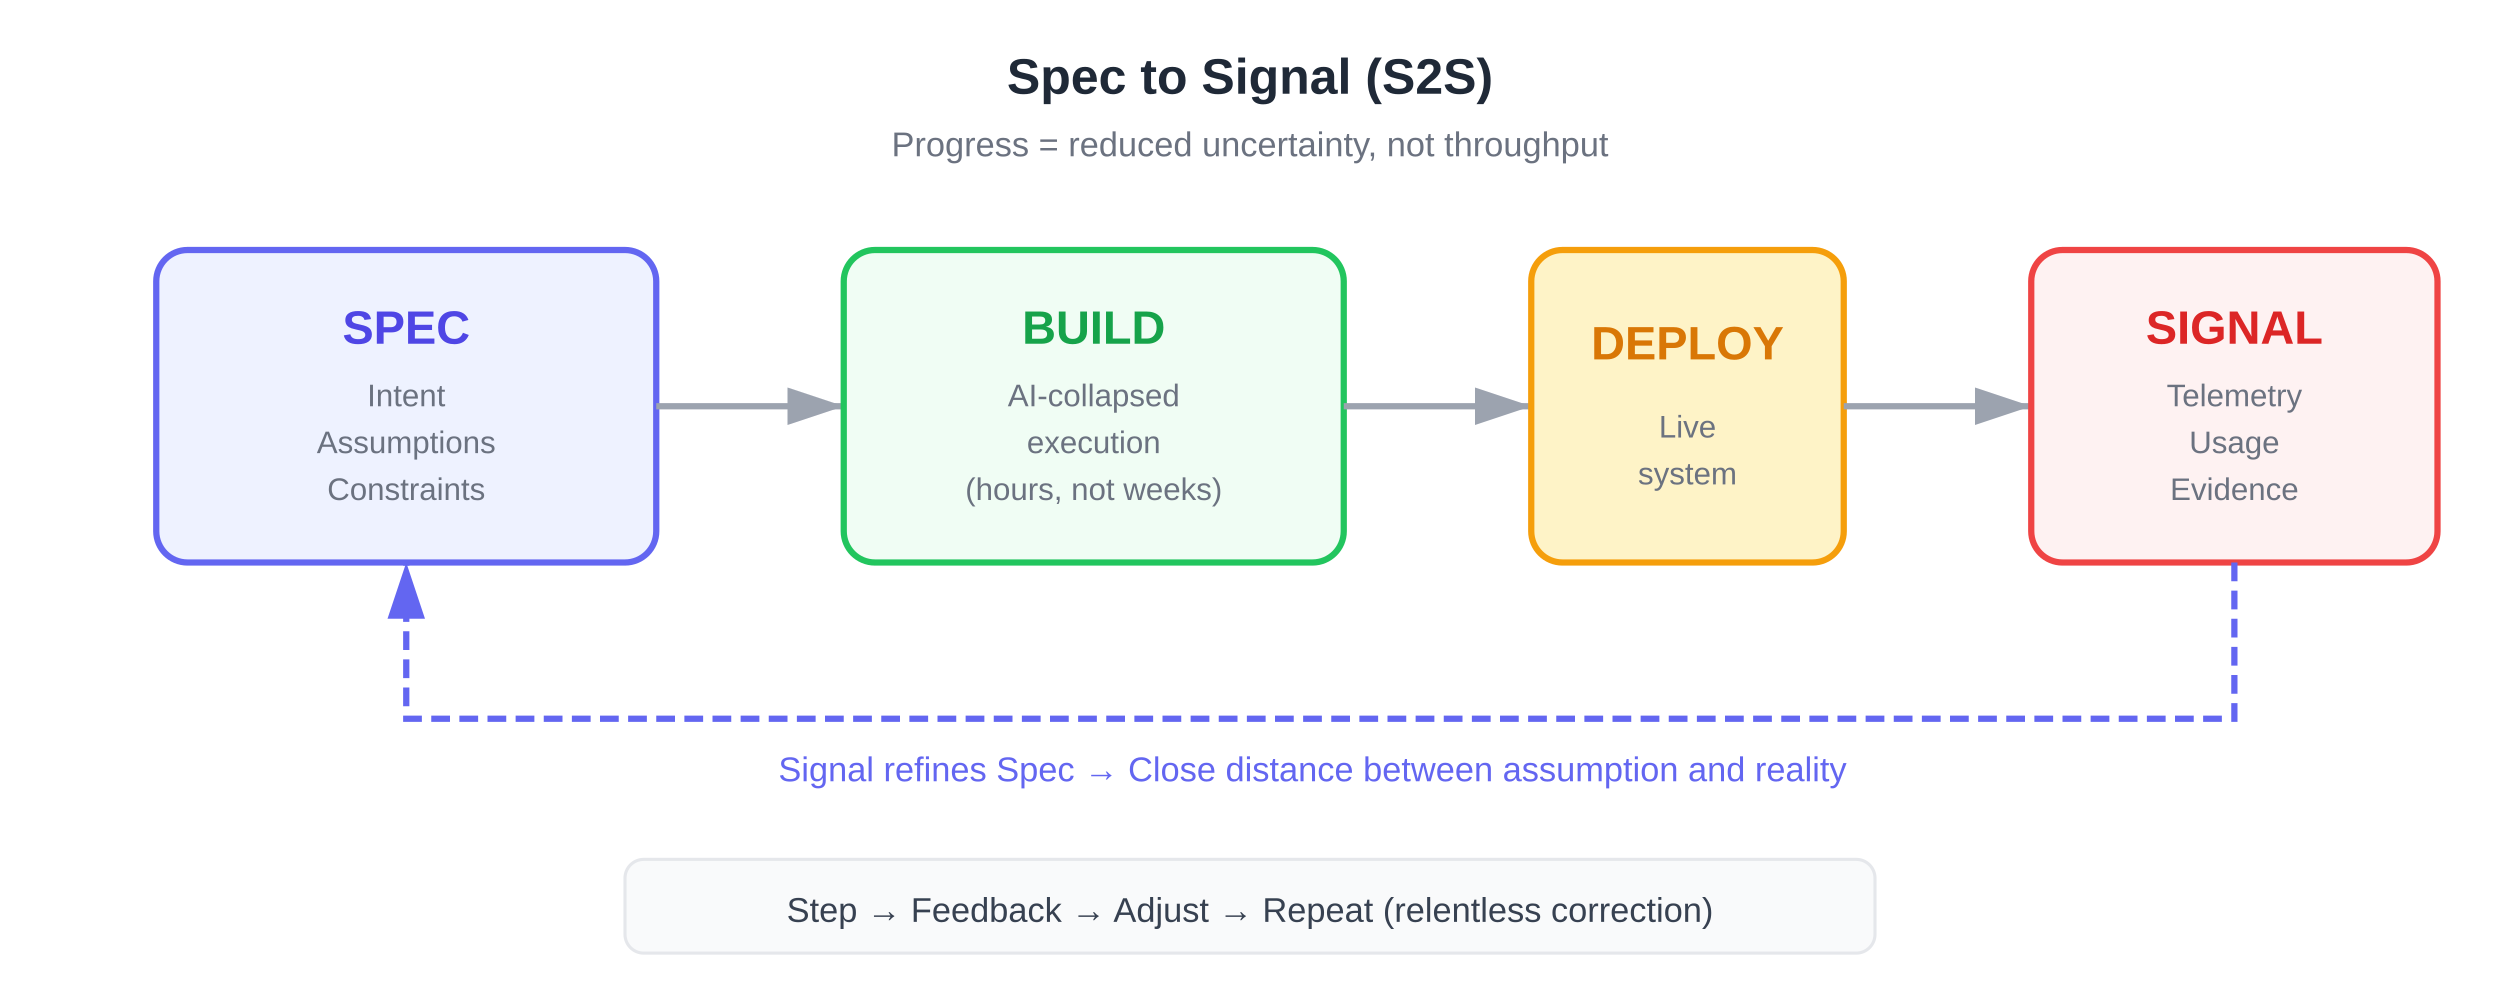
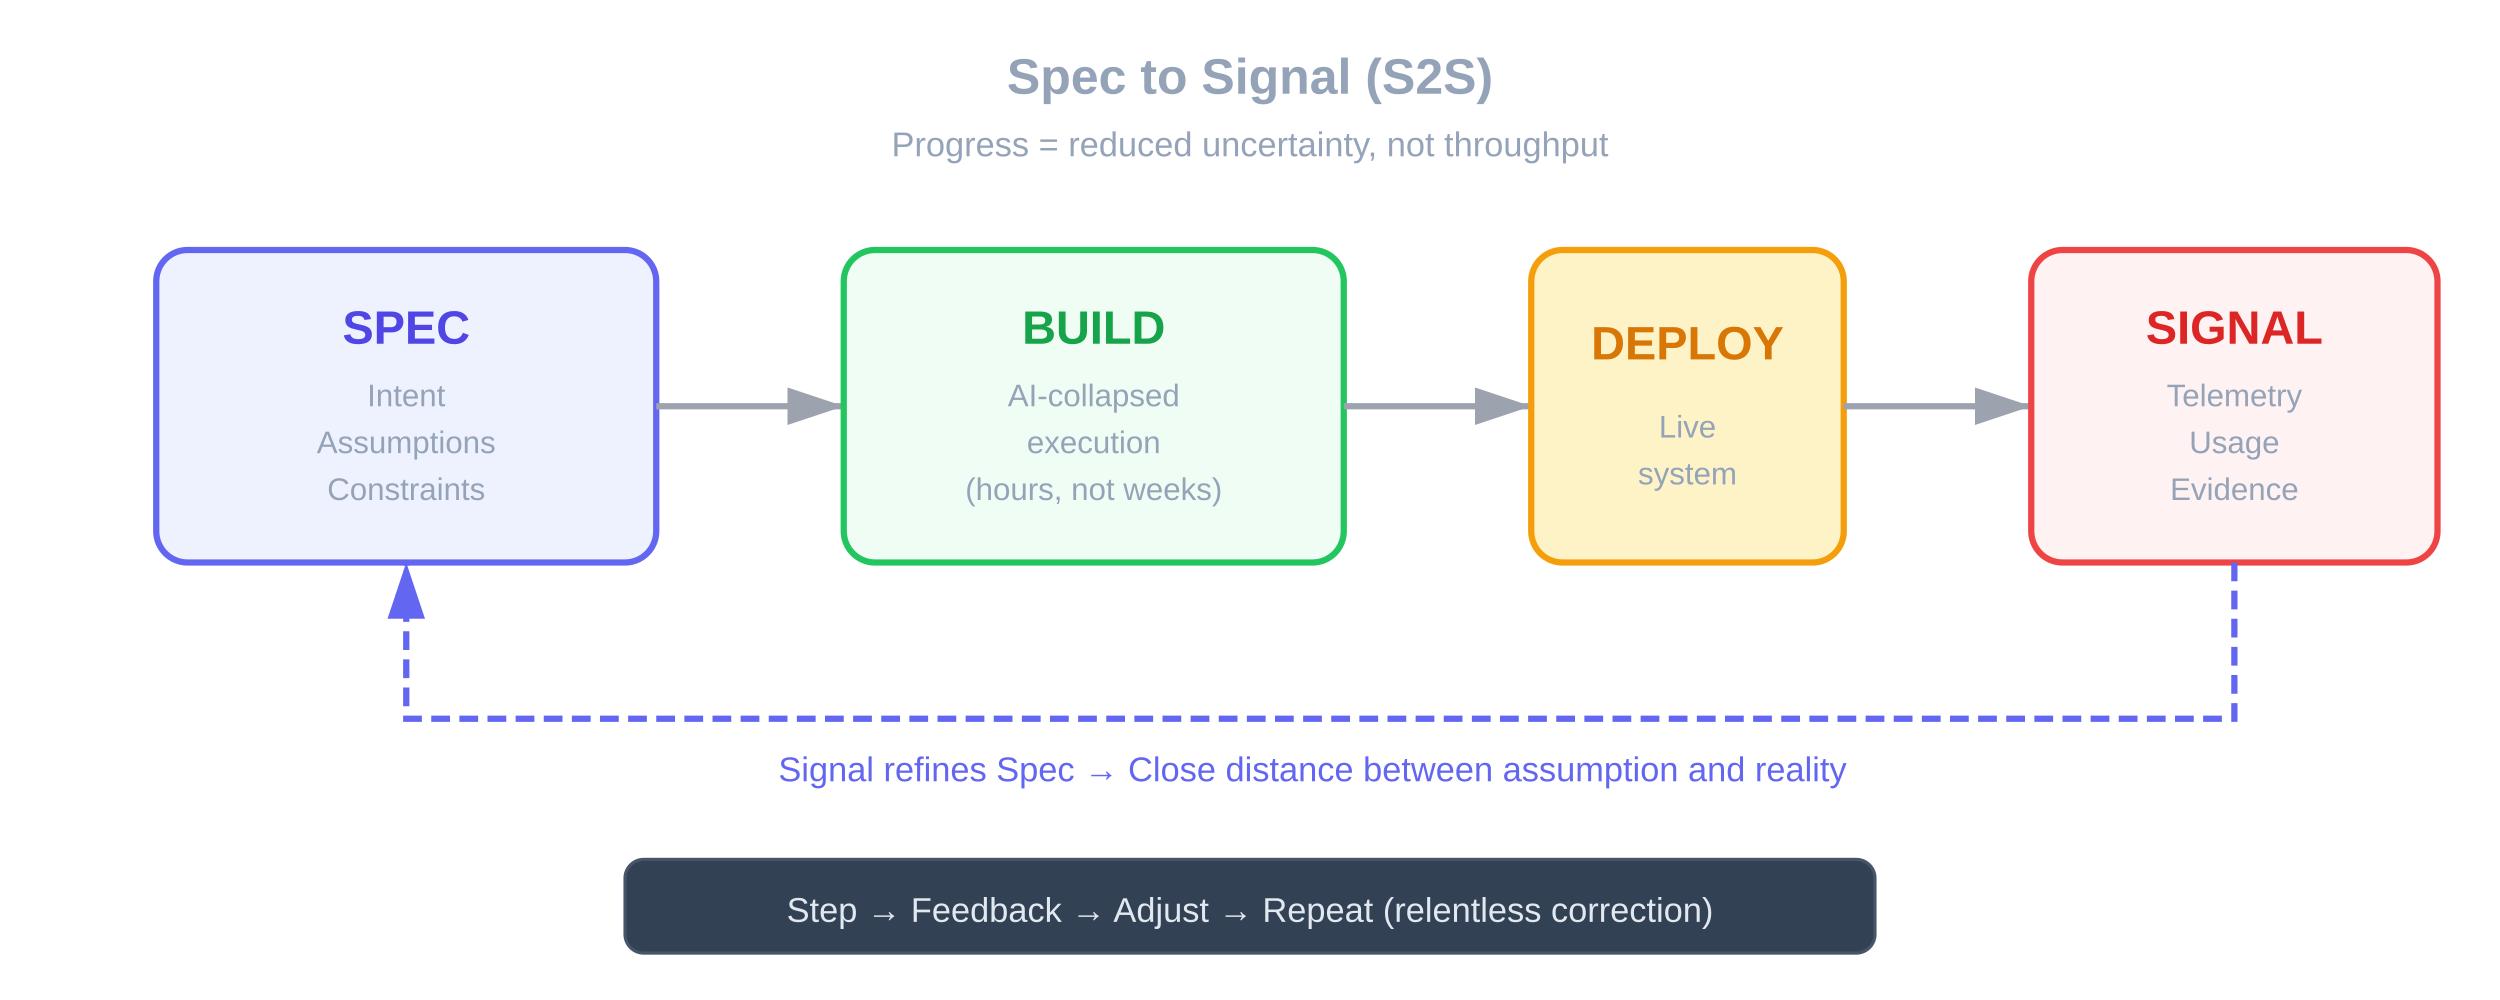
<svg xmlns="http://www.w3.org/2000/svg" viewBox="0 0 800 320" width="800" height="320">
  <rect width="800" height="320" fill="none" />
-   <text x="400" y="30" text-anchor="middle" font-family="system-ui, Arial" font-size="16" font-weight="600" fill="#1F2937">Spec to Signal (S2S)</text>
-   <text x="400" y="50" text-anchor="middle" font-family="system-ui, Arial" font-size="11" fill="#6B7280">Progress = reduced uncertainty, not throughput</text>
+   <text x="400" y="30" text-anchor="middle" font-family="system-ui, Arial" font-size="16" font-weight="600" fill="#94A3B8">Spec to Signal (S2S)</text>
+   <text x="400" y="50" text-anchor="middle" font-family="system-ui, Arial" font-size="11" fill="#94A3B8">Progress = reduced uncertainty, not throughput</text>
  <rect x="50" y="80" width="160" height="100" rx="10" fill="#EEF2FF" stroke="#6366F1" stroke-width="2" />
  <text x="130" y="110" text-anchor="middle" font-family="system-ui, Arial" font-size="15" font-weight="600" fill="#4F46E5">SPEC</text>
-   <text x="130" y="130" text-anchor="middle" font-family="system-ui, Arial" font-size="10" fill="#6B7280">Intent</text>
-   <text x="130" y="145" text-anchor="middle" font-family="system-ui, Arial" font-size="10" fill="#6B7280">Assumptions</text>
-   <text x="130" y="160" text-anchor="middle" font-family="system-ui, Arial" font-size="10" fill="#6B7280">Constraints</text>
+   <text x="130" y="130" text-anchor="middle" font-family="system-ui, Arial" font-size="10" fill="#94A3B8">Intent</text>
+   <text x="130" y="145" text-anchor="middle" font-family="system-ui, Arial" font-size="10" fill="#94A3B8">Assumptions</text>
+   <text x="130" y="160" text-anchor="middle" font-family="system-ui, Arial" font-size="10" fill="#94A3B8">Constraints</text>
  <path d="M210 130 L270 130" stroke="#9CA3AF" stroke-width="2" marker-end="url(#arrow)" />
  <rect x="270" y="80" width="160" height="100" rx="10" fill="#F0FDF4" stroke="#22C55E" stroke-width="2" />
  <text x="350" y="110" text-anchor="middle" font-family="system-ui, Arial" font-size="15" font-weight="600" fill="#16A34A">BUILD</text>
-   <text x="350" y="130" text-anchor="middle" font-family="system-ui, Arial" font-size="10" fill="#6B7280">AI-collapsed</text>
-   <text x="350" y="145" text-anchor="middle" font-family="system-ui, Arial" font-size="10" fill="#6B7280">execution</text>
-   <text x="350" y="160" text-anchor="middle" font-family="system-ui, Arial" font-size="10" fill="#6B7280">(hours, not weeks)</text>
+   <text x="350" y="130" text-anchor="middle" font-family="system-ui, Arial" font-size="10" fill="#94A3B8">AI-collapsed</text>
+   <text x="350" y="145" text-anchor="middle" font-family="system-ui, Arial" font-size="10" fill="#94A3B8">execution</text>
+   <text x="350" y="160" text-anchor="middle" font-family="system-ui, Arial" font-size="10" fill="#94A3B8">(hours, not weeks)</text>
  <path d="M430 130 L490 130" stroke="#9CA3AF" stroke-width="2" marker-end="url(#arrow)" />
  <rect x="490" y="80" width="100" height="100" rx="10" fill="#FEF3C7" stroke="#F59E0B" stroke-width="2" />
  <text x="540" y="115" text-anchor="middle" font-family="system-ui, Arial" font-size="15" font-weight="600" fill="#D97706">DEPLOY</text>
-   <text x="540" y="140" text-anchor="middle" font-family="system-ui, Arial" font-size="10" fill="#6B7280">Live</text>
-   <text x="540" y="155" text-anchor="middle" font-family="system-ui, Arial" font-size="10" fill="#6B7280">system</text>
+   <text x="540" y="140" text-anchor="middle" font-family="system-ui, Arial" font-size="10" fill="#94A3B8">Live</text>
+   <text x="540" y="155" text-anchor="middle" font-family="system-ui, Arial" font-size="10" fill="#94A3B8">system</text>
  <path d="M590 130 L650 130" stroke="#9CA3AF" stroke-width="2" marker-end="url(#arrow)" />
  <rect x="650" y="80" width="130" height="100" rx="10" fill="#FEF2F2" stroke="#EF4444" stroke-width="2" />
  <text x="715" y="110" text-anchor="middle" font-family="system-ui, Arial" font-size="15" font-weight="600" fill="#DC2626">SIGNAL</text>
-   <text x="715" y="130" text-anchor="middle" font-family="system-ui, Arial" font-size="10" fill="#6B7280">Telemetry</text>
-   <text x="715" y="145" text-anchor="middle" font-family="system-ui, Arial" font-size="10" fill="#6B7280">Usage</text>
-   <text x="715" y="160" text-anchor="middle" font-family="system-ui, Arial" font-size="10" fill="#6B7280">Evidence</text>
+   <text x="715" y="130" text-anchor="middle" font-family="system-ui, Arial" font-size="10" fill="#94A3B8">Telemetry</text>
+   <text x="715" y="145" text-anchor="middle" font-family="system-ui, Arial" font-size="10" fill="#94A3B8">Usage</text>
+   <text x="715" y="160" text-anchor="middle" font-family="system-ui, Arial" font-size="10" fill="#94A3B8">Evidence</text>
  <path d="M715 180 L715 230 L130 230 L130 180" stroke="#6366F1" stroke-width="2" fill="none" stroke-dasharray="6,3" marker-end="url(#arrow-purple)" />
  <text x="420" y="250" text-anchor="middle" font-family="system-ui, Arial" font-size="11" fill="#6366F1">Signal refines Spec → Close distance between assumption and reality</text>
-   <rect x="200" y="275" width="400" height="30" rx="6" fill="#F9FAFB" stroke="#E5E7EB" stroke-width="1" />
-   <text x="400" y="295" text-anchor="middle" font-family="system-ui, Arial" font-size="11" fill="#374151">Step → Feedback → Adjust → Repeat (relentless correction)</text>
+   <rect x="200" y="275" width="400" height="30" rx="6" fill="#334155" stroke="#475569" stroke-width="1" />
+   <text x="400" y="295" text-anchor="middle" font-family="system-ui, Arial" font-size="11" fill="#E2E8F0">Step → Feedback → Adjust → Repeat (relentless correction)</text>
  <defs>
    <marker id="arrow" markerWidth="10" markerHeight="10" refX="9" refY="3" orient="auto" markerUnits="strokeWidth">
      <path d="M0,0 L0,6 L9,3 z" fill="#9CA3AF" />
    </marker>
    <marker id="arrow-purple" markerWidth="10" markerHeight="10" refX="9" refY="3" orient="auto" markerUnits="strokeWidth">
      <path d="M0,0 L0,6 L9,3 z" fill="#6366F1" />
    </marker>
  </defs>
</svg>
